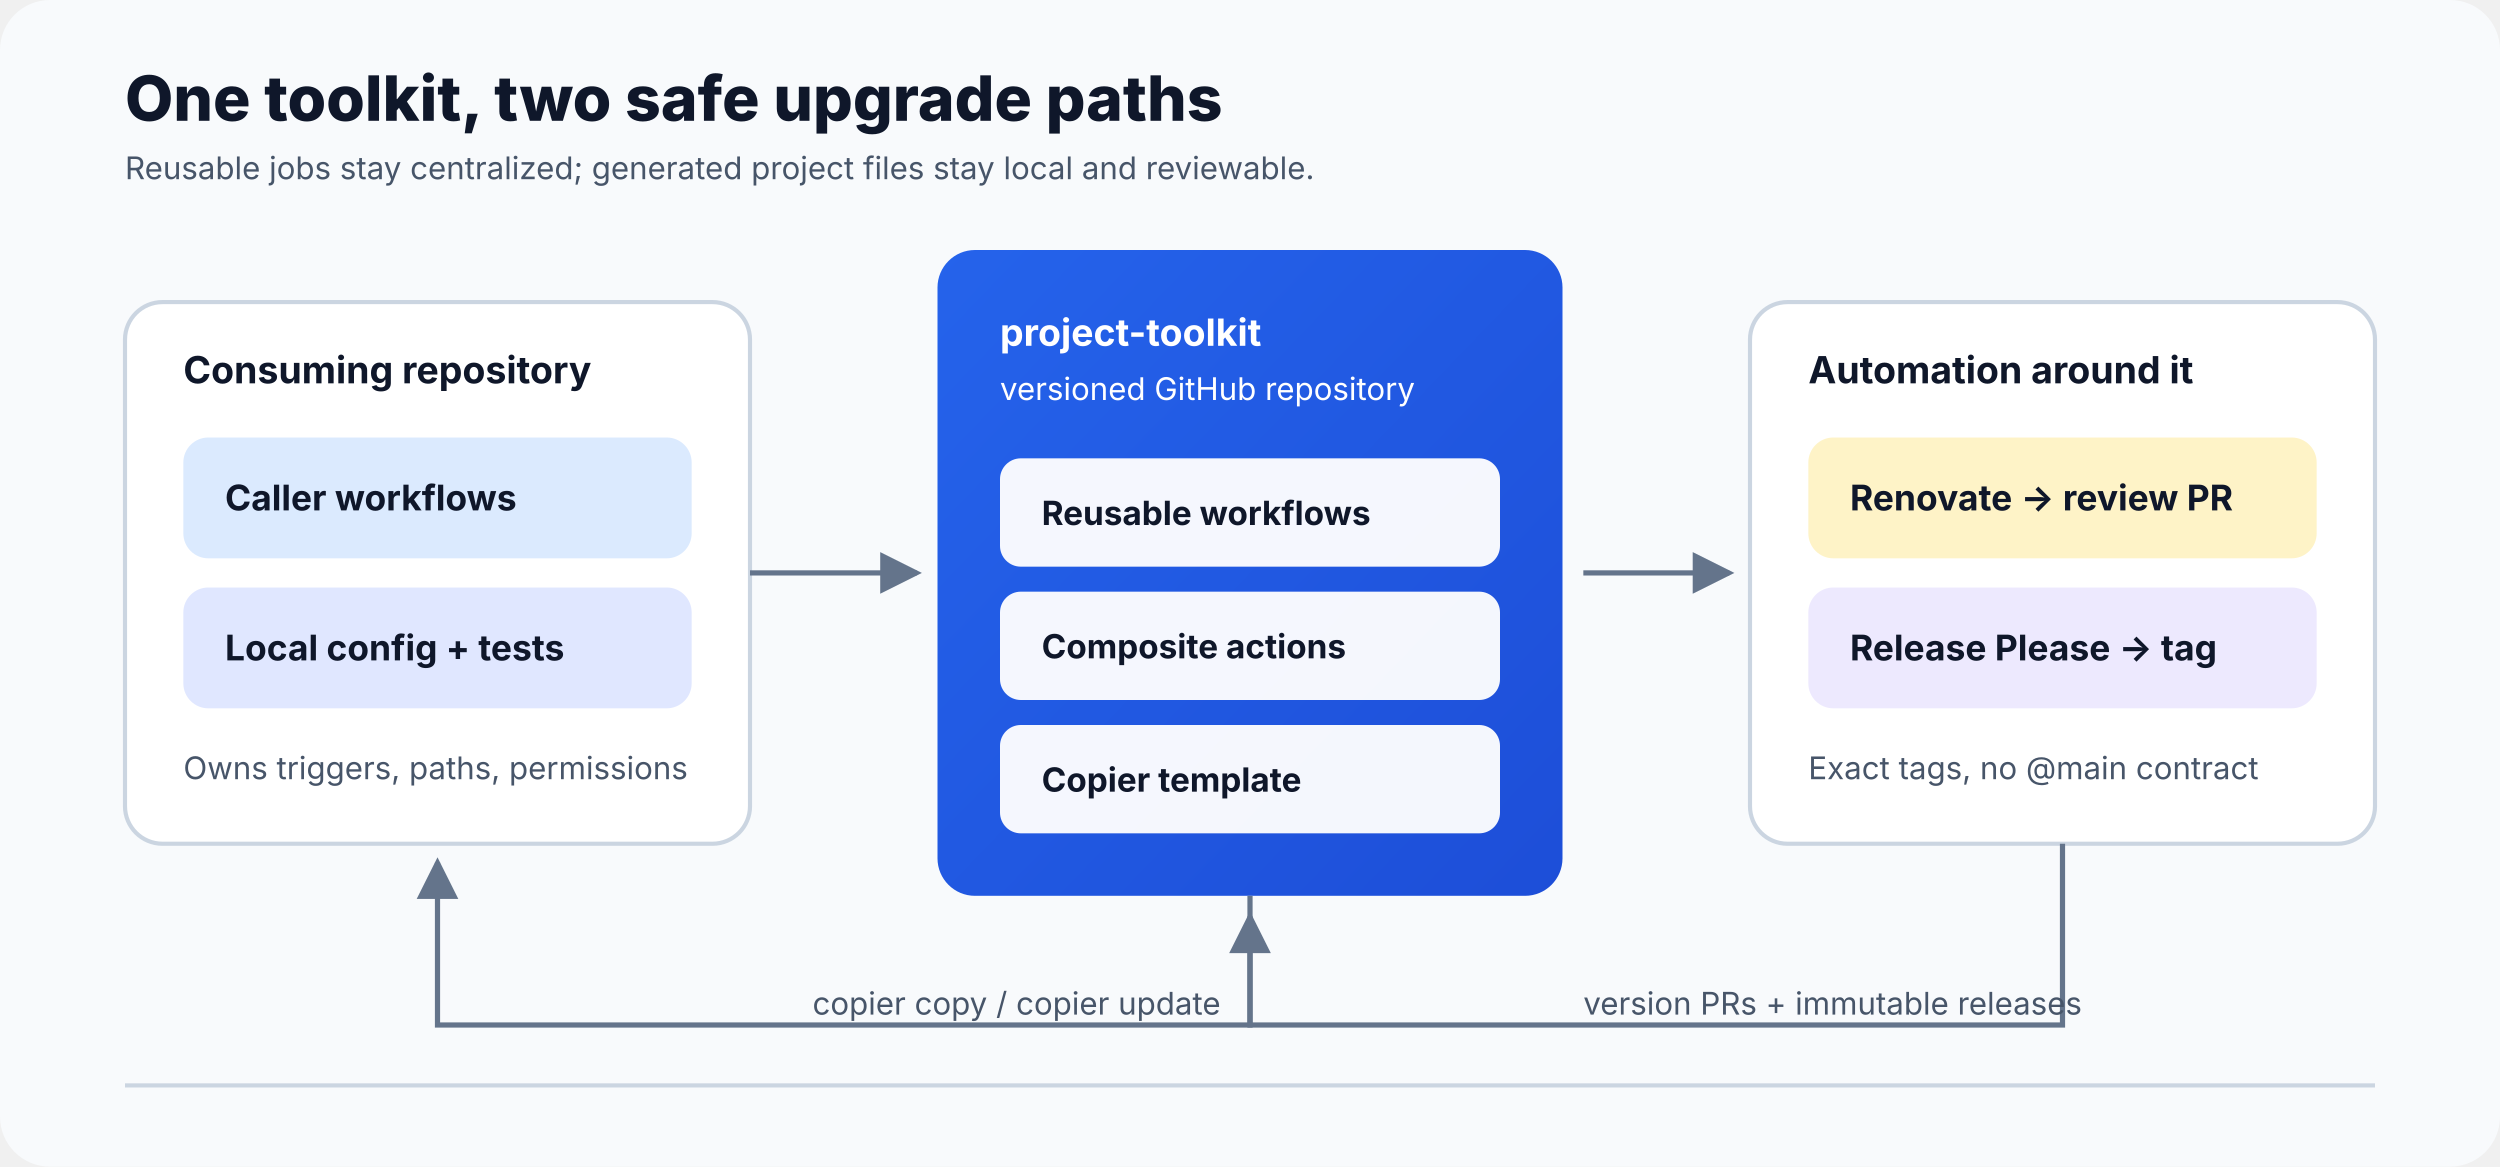
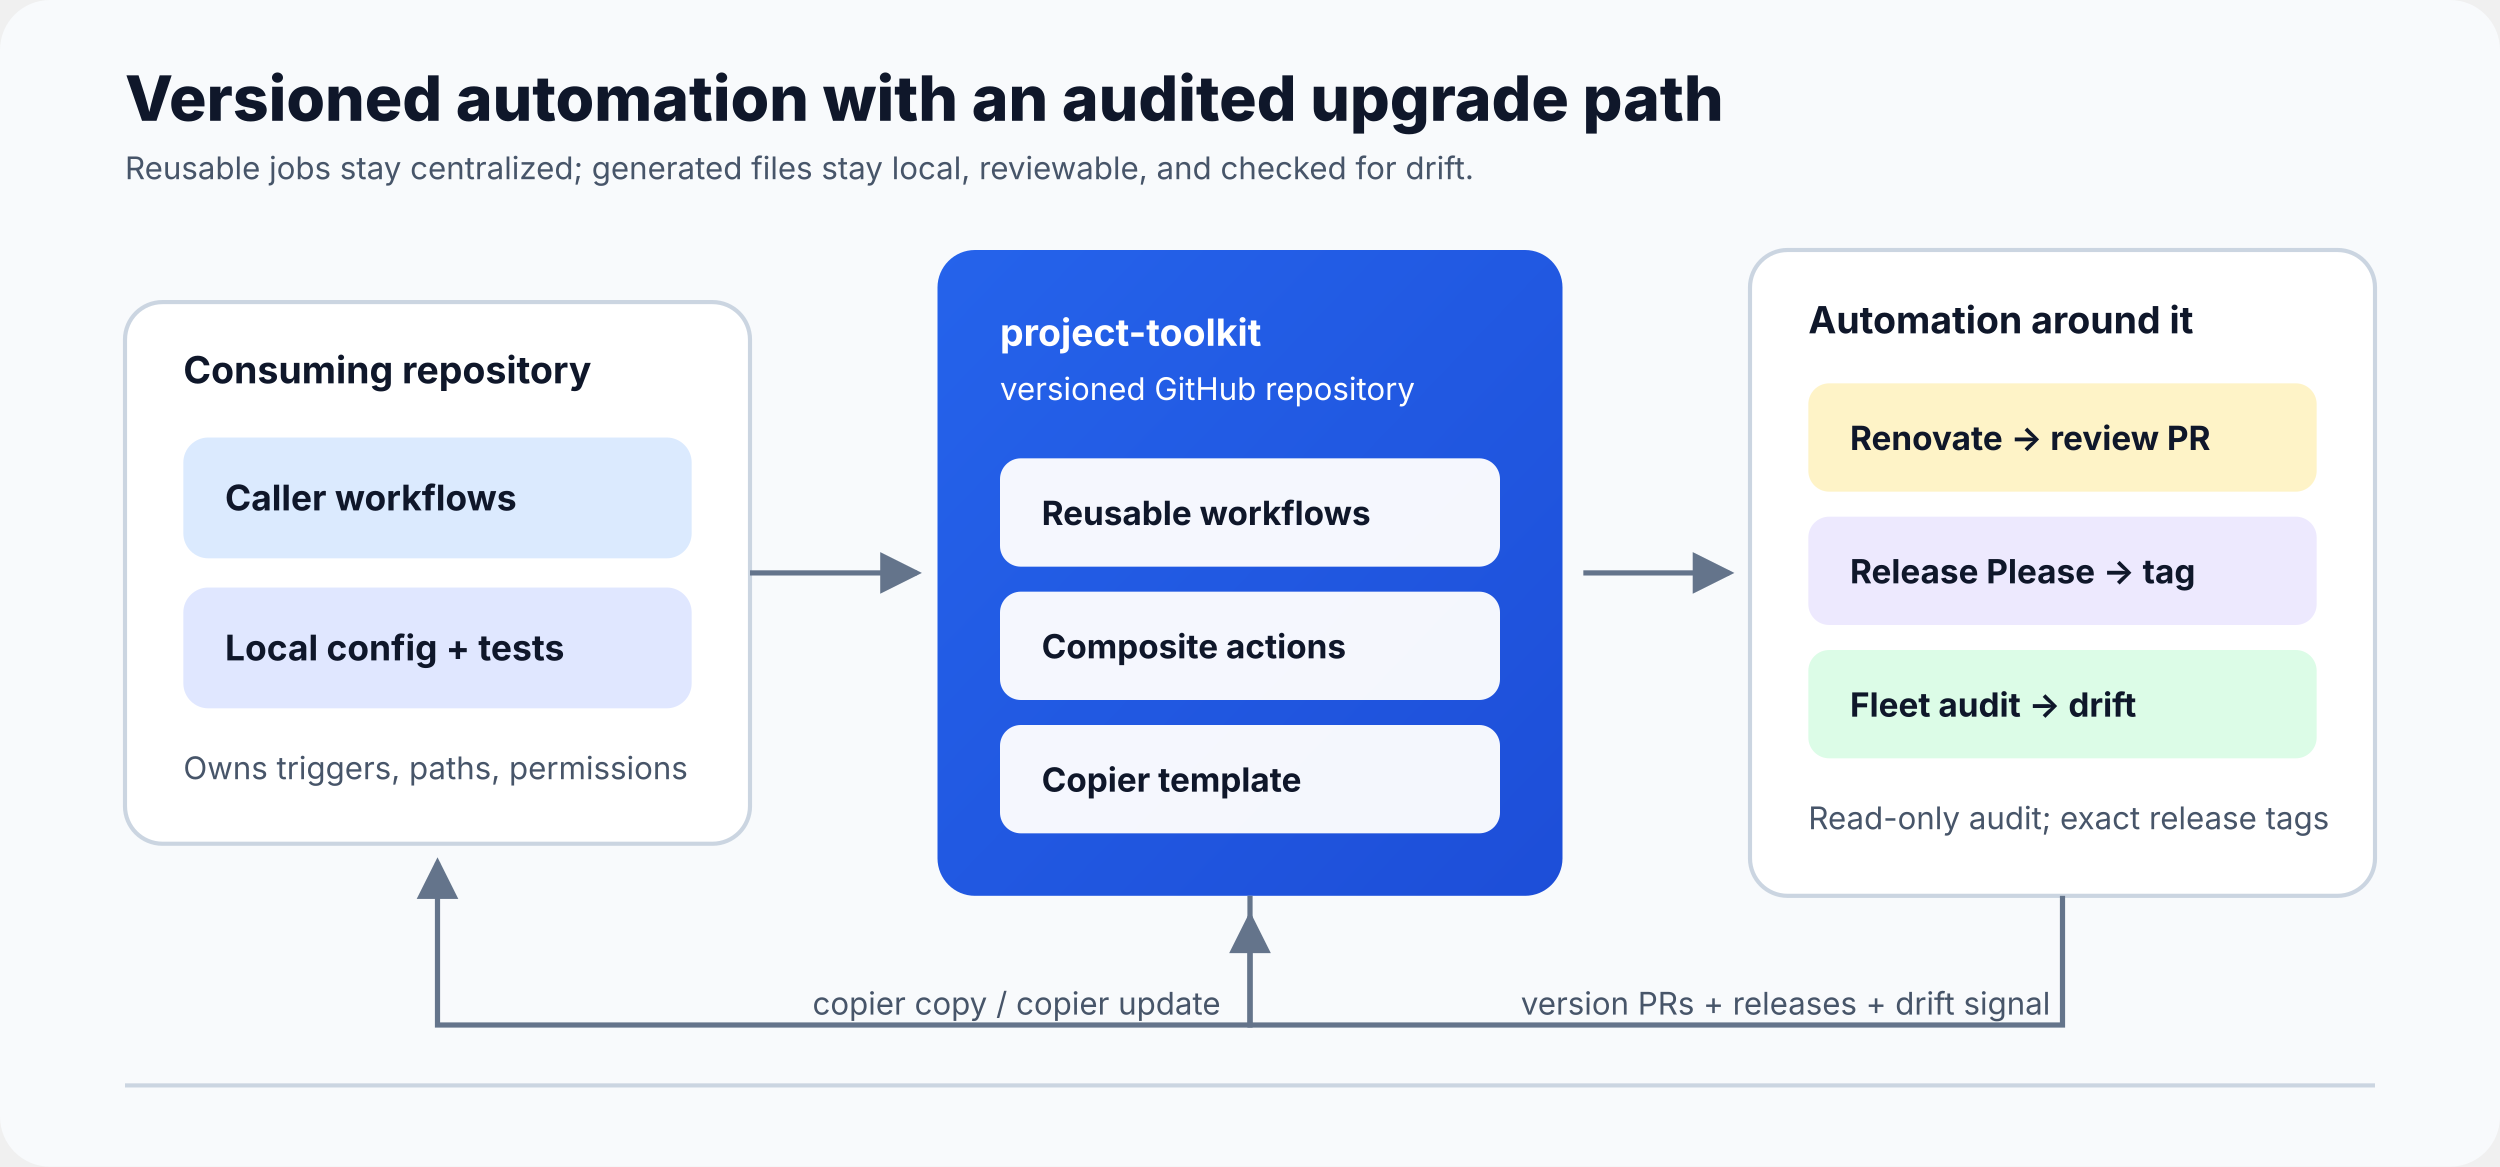
<svg xmlns="http://www.w3.org/2000/svg" viewBox="0 0 1200 560" role="img" aria-labelledby="title desc">
  <defs>
    <linearGradient id="blue" x1="0" x2="1" y1="0" y2="1">
      <stop stop-color="#2563eb" />
      <stop offset="1" stop-color="#1d4ed8" />
    </linearGradient>
    <linearGradient id="violet" x1="0" x2="1" y1="0" y2="1">
      <stop stop-color="#7c3aed" />
      <stop offset="1" stop-color="#5b21b6" />
    </linearGradient>
    <marker id="arrow" markerHeight="8" markerWidth="8" orient="auto" refX="7" refY="4">
      <path d="M0 0 8 4 0 8Z" fill="#64748b" />
    </marker>
    <style>text{font-family:Inter,ui-sans-serif,system-ui,-apple-system,BlinkMacSystemFont,"Segoe UI",sans-serif;fill:#0f172a} .label{font-size:18px;font-weight:700} .small{font-size:15px;fill:#475569} .white{fill:#fff} .line{stroke:#64748b;stroke-width:2.5;fill:none;marker-end:url(#arrow)} </style>
  </defs>
  <rect width="1200" height="560" rx="24" fill="#f8fafc" />
-   <text x="60" y="58" font-size="30" font-weight="800">One toolkit, two safe upgrade paths</text>
-   <text x="60" y="86" class="small">Reusable jobs stay centralized; generated project files stay local and reviewable.</text>
+   <text x="60" y="58" font-size="30" font-weight="800">Versioned automation with an audited upgrade path</text>
+   <text x="60" y="86" class="small">Reusable jobs stay centralized; generated files stay local, reviewable, and checked for drift.</text>
  <rect x="60" y="145" width="300" height="260" rx="18" fill="#fff" stroke="#cbd5e1" stroke-width="2" />
  <text x="88" y="184" class="label">Consuming repository</text>
  <rect x="88" y="210" width="244" height="58" rx="12" fill="#dbeafe" />
  <text x="108" y="245" font-size="17" font-weight="700">Caller workflows</text>
  <rect x="88" y="282" width="244" height="58" rx="12" fill="#e0e7ff" />
  <text x="108" y="317" font-size="17" font-weight="700">Local config + tests</text>
  <text x="88" y="374" class="small">Owns triggers, paths, permissions</text>
  <rect x="450" y="120" width="300" height="310" rx="18" fill="url(#blue)" />
  <text x="480" y="166" class="label white">project-toolkit</text>
  <text x="480" y="192" class="small white">versioned GitHub repository</text>
  <rect x="480" y="220" width="240" height="52" rx="10" fill="#fff" fill-opacity=".95" />
  <text x="500" y="252" font-size="16" font-weight="700">Reusable workflows</text>
  <rect x="480" y="284" width="240" height="52" rx="10" fill="#fff" fill-opacity=".95" />
  <text x="500" y="316" font-size="16" font-weight="700">Composite actions</text>
  <rect x="480" y="348" width="240" height="52" rx="10" fill="#fff" fill-opacity=".95" />
  <text x="500" y="380" font-size="16" font-weight="700">Copier template</text>
-   <rect x="840" y="145" width="300" height="260" rx="18" fill="#fff" stroke="#cbd5e1" stroke-width="2" />
-   <text x="868" y="184" class="label">Automation around it</text>
-   <rect x="868" y="210" width="244" height="58" rx="12" fill="#fef3c7" />
-   <text x="888" y="245" font-size="17" font-weight="700">Renovate → review PR</text>
-   <rect x="868" y="282" width="244" height="58" rx="12" fill="#ede9fe" />
-   <text x="888" y="317" font-size="17" font-weight="700">Release Please → tag</text>
-   <text x="868" y="374" class="small">Exact tags, no @main contract</text>
+   <rect x="840" y="120" width="300" height="310" rx="18" fill="#fff" stroke="#cbd5e1" stroke-width="2" />
+   <text x="868" y="160" class="label">Automation around it</text>
+   <rect x="868" y="184" width="244" height="52" rx="10" fill="#fef3c7" />
+   <text x="888" y="216" font-size="16" font-weight="700">Renovate → review PR</text>
+   <rect x="868" y="248" width="244" height="52" rx="10" fill="#ede9fe" />
+   <text x="888" y="280" font-size="16" font-weight="700">Release Please → tag</text>
+   <rect x="868" y="312" width="244" height="52" rx="10" fill="#dcfce7" />
+   <text x="888" y="344" font-size="16" font-weight="700">Fleet audit → drift</text>
+   <text x="868" y="398" class="small">Read-only audit; exact release tags</text>
  <path class="line" d="M360 275H440" />
  <path class="line" d="M760 275H830" />
  <path class="line" d="M600 430V492H210V414" />
  <text x="390" y="487" class="small">copier copy / copier update</text>
-   <path class="line" d="M990 405V492H600V440" />
-   <text x="760" y="487" class="small">version PRs + immutable releases</text>
+   <path class="line" d="M990 430V492H600V440" />
+   <text x="730" y="487" class="small">version PRs + releases + drift signal</text>
  <rect x="60" y="520" width="1080" height="2" fill="#cbd5e1" />
</svg>
